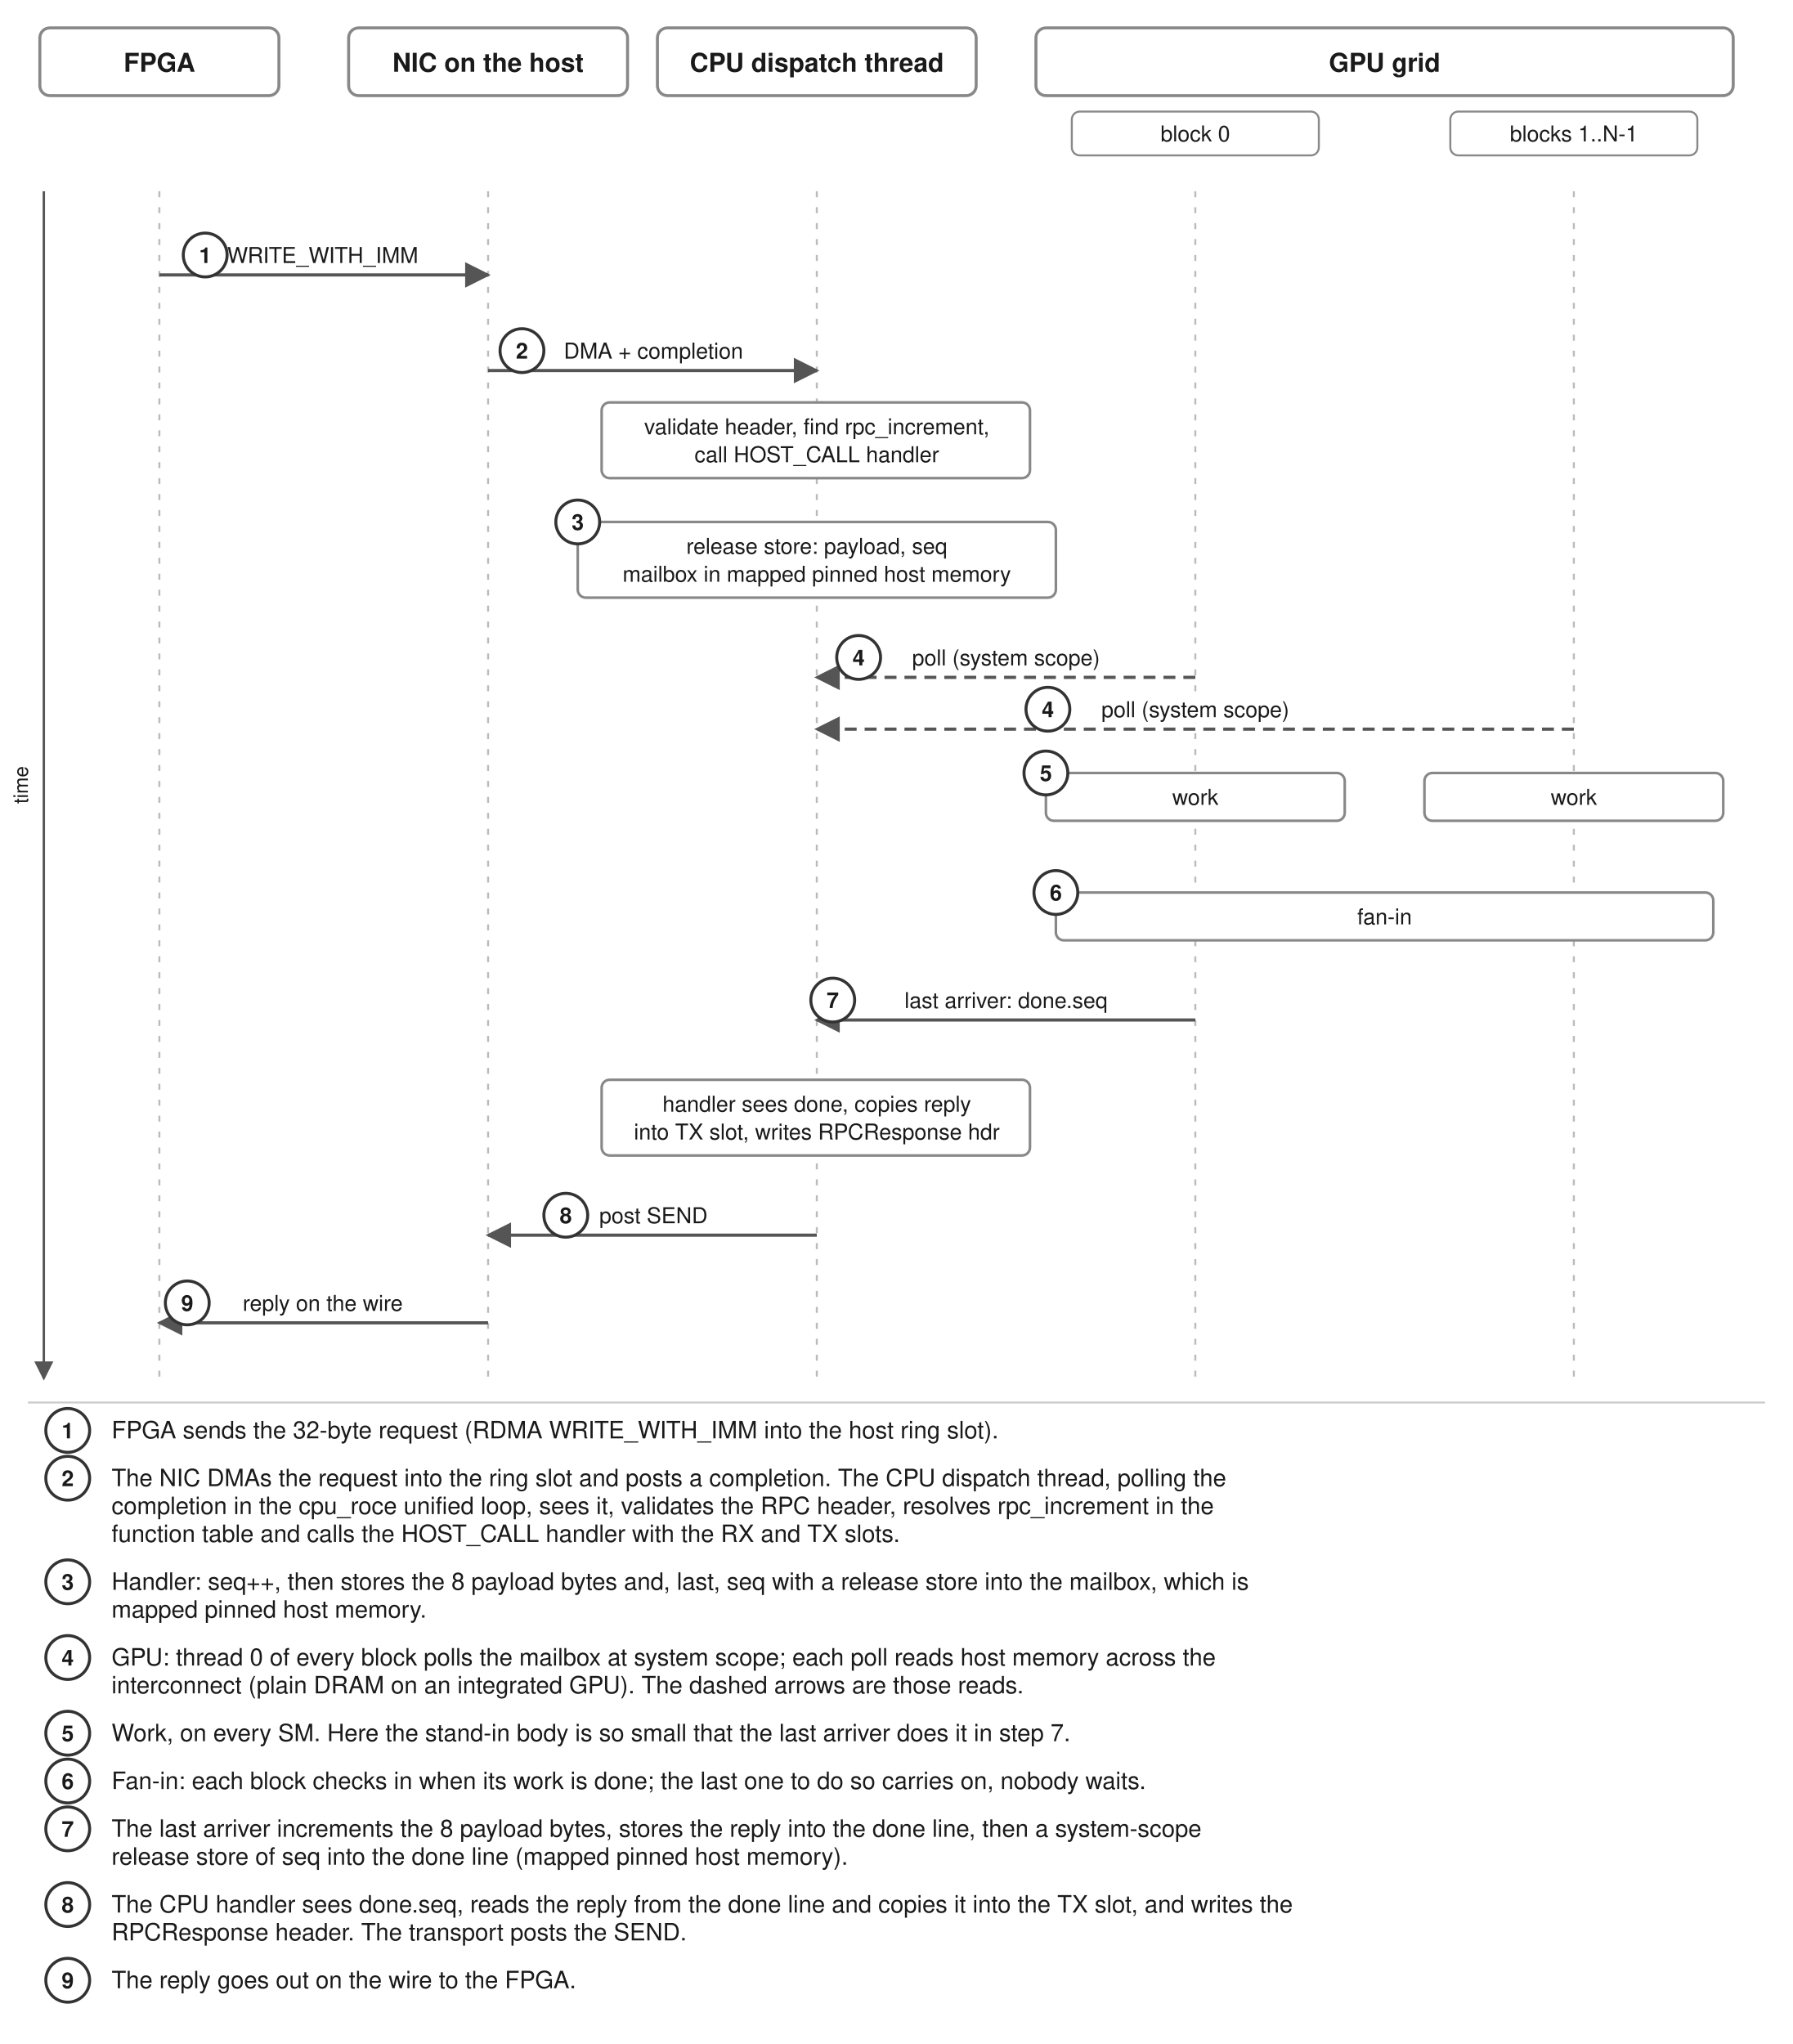
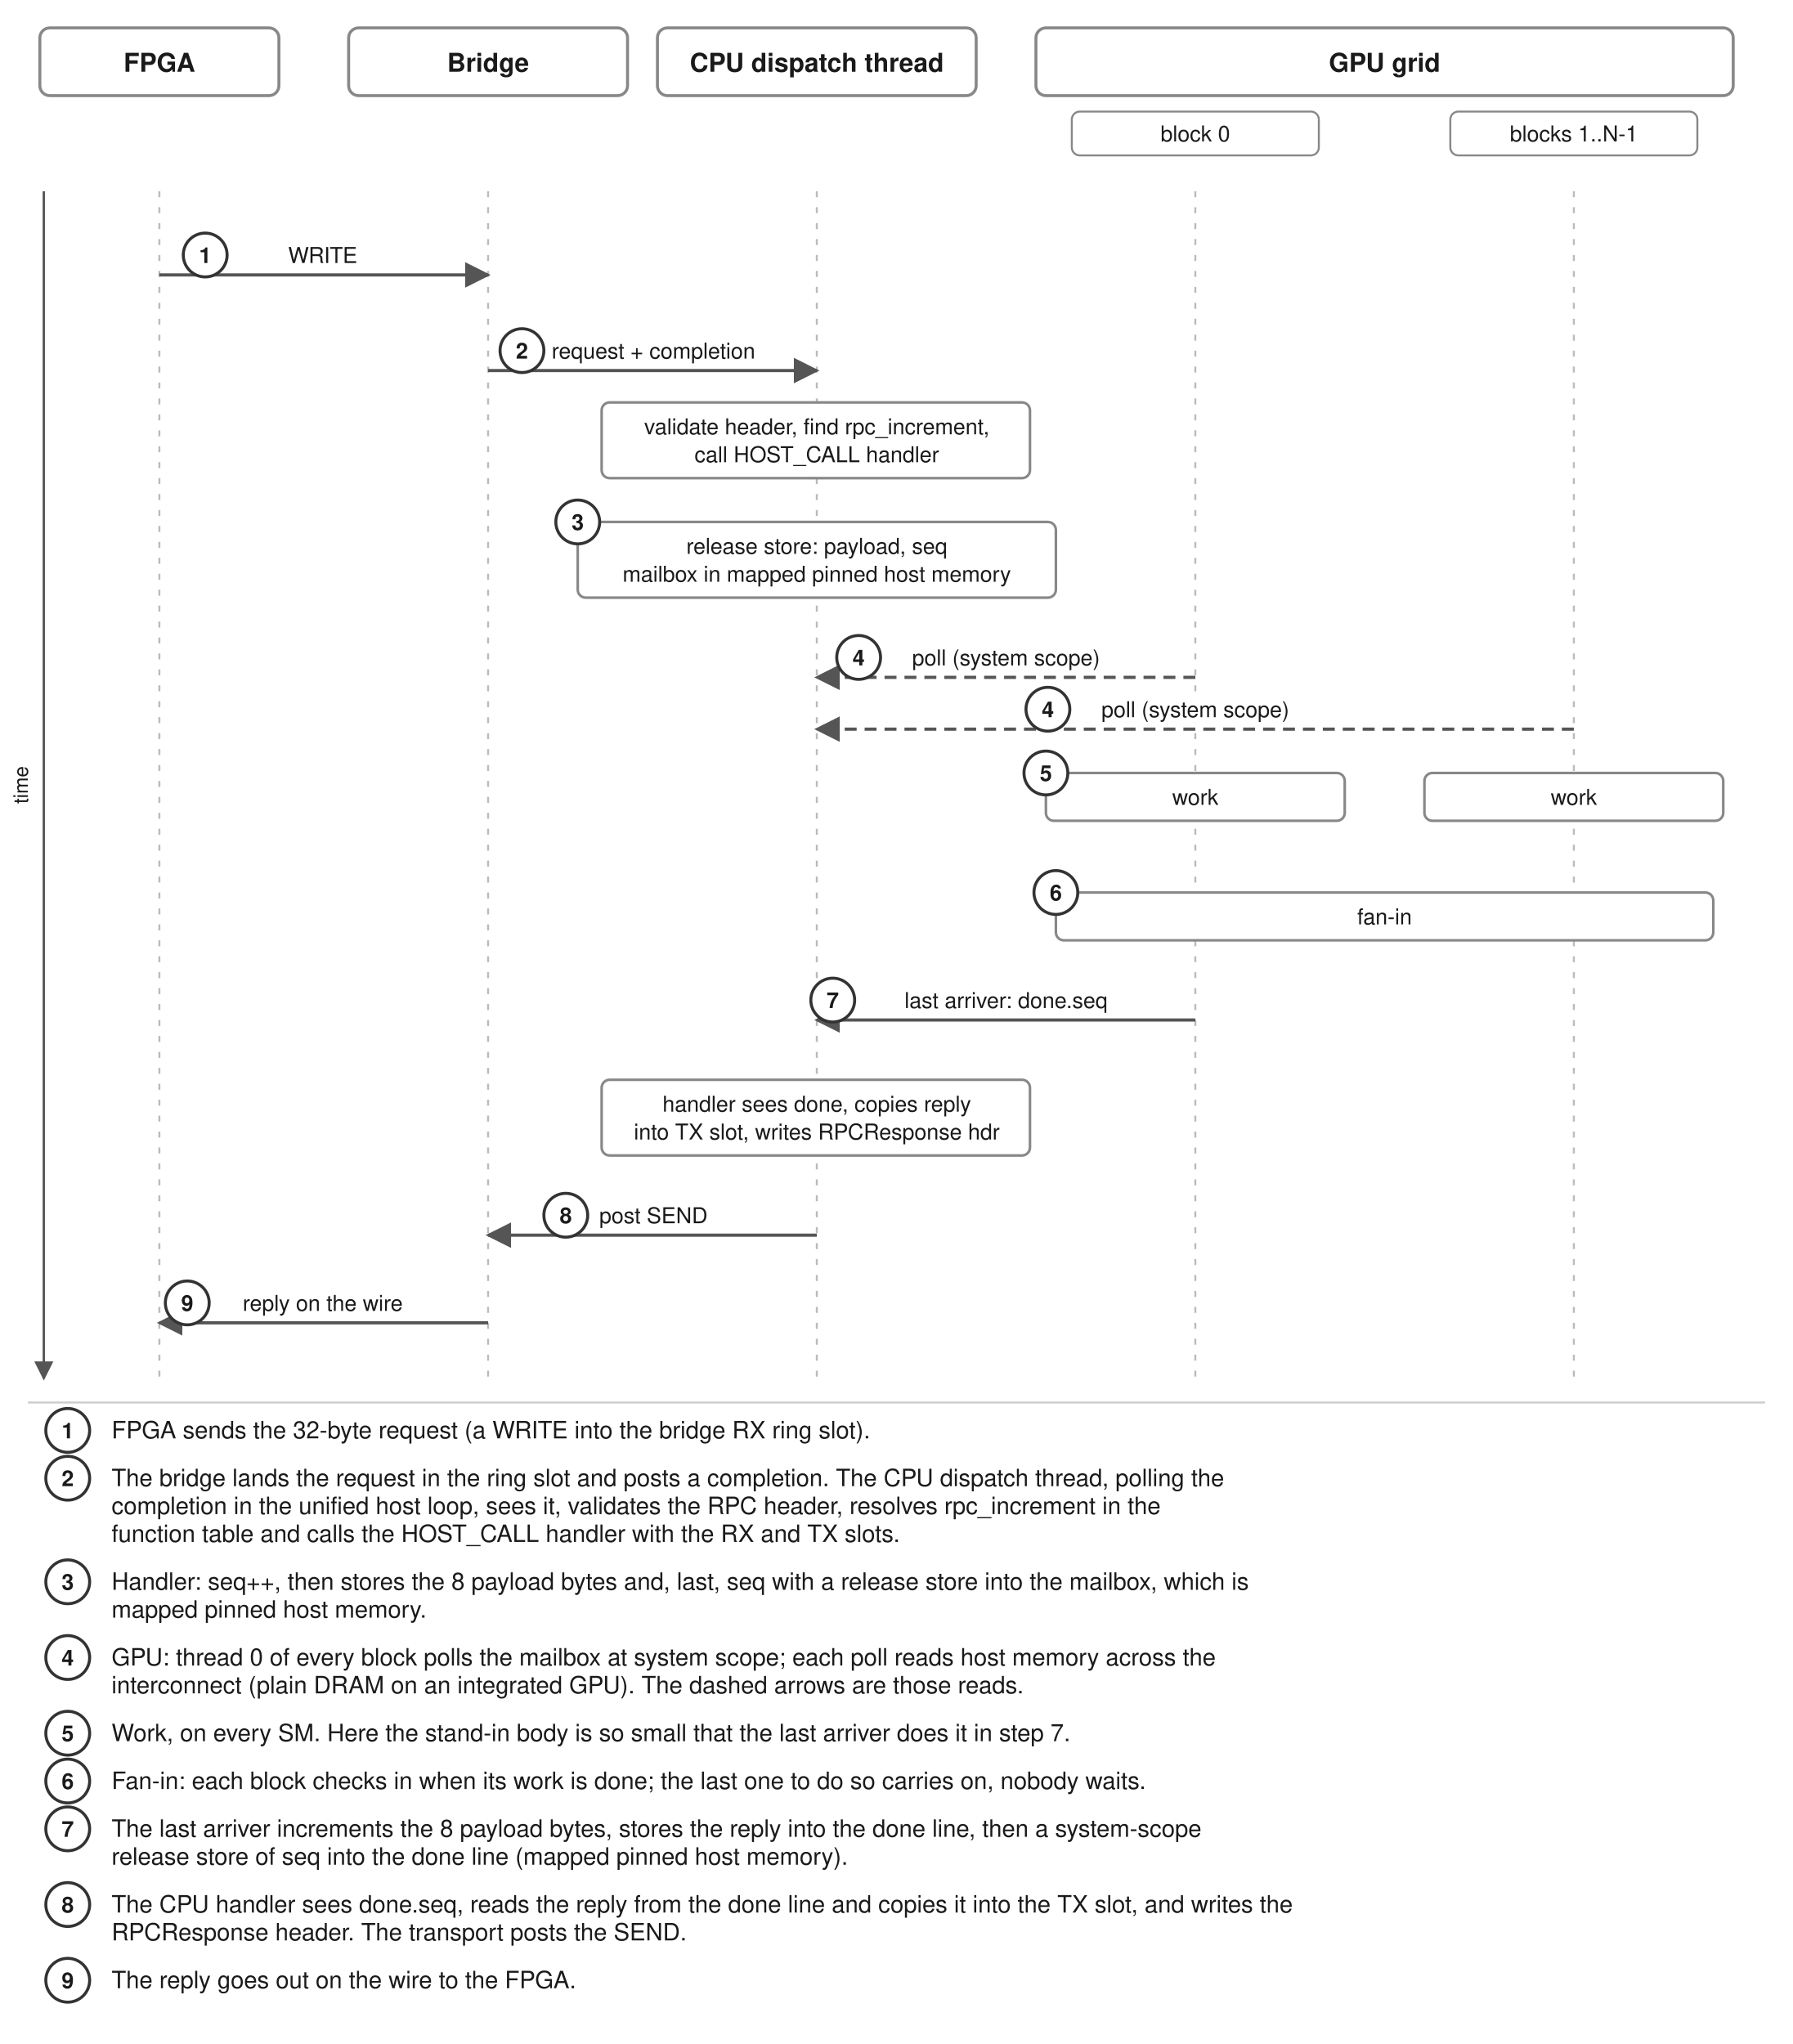
<svg xmlns="http://www.w3.org/2000/svg" viewBox="0 0 900 1026" width="900" height="1026" font-family="-apple-system, Segoe UI, Helvetica, Arial, sans-serif" role="img" aria-label="gpu_grid_dispatch: pinned notify, all blocks poll">
  <defs>
    <marker id="ah" viewBox="0 0 10 10" refX="9" refY="5" markerWidth="8" markerHeight="8" orient="auto">
      <path d="M0,0 L10,5 L0,10 z" fill="#555" />
    </marker>
  </defs>
  <rect width="900" height="1026" fill="#fff" />
  <line x1="80" y1="96" x2="80" y2="692" stroke="#bbb" stroke-width="1" stroke-dasharray="3 5" />
  <line x1="245" y1="96" x2="245" y2="692" stroke="#bbb" stroke-width="1" stroke-dasharray="3 5" />
  <line x1="410" y1="96" x2="410" y2="692" stroke="#bbb" stroke-width="1" stroke-dasharray="3 5" />
  <line x1="600" y1="96" x2="600" y2="692" stroke="#bbb" stroke-width="1" stroke-dasharray="3 5" />
  <line x1="790" y1="96" x2="790" y2="692" stroke="#bbb" stroke-width="1" stroke-dasharray="3 5" />
  <line x1="22" y1="96" x2="22" y2="692" stroke="#555" stroke-width="1.2" marker-end="url(#ah)" />
  <text transform="translate(14,394) rotate(-90)" text-anchor="middle" font-size="10" fill="#1a1a1a">time</text>
  <rect x="20" y="14" width="120" height="34" rx="5" fill="#fff" stroke="#888" stroke-width="1.5" />
  <text x="80" y="36" text-anchor="middle" font-size="13" font-weight="bold" fill="#1a1a1a">FPGA</text>
  <rect x="175" y="14" width="140" height="34" rx="5" fill="#fff" stroke="#888" stroke-width="1.5" />
-   <text x="245" y="36" text-anchor="middle" font-size="13" font-weight="bold" fill="#1a1a1a">NIC on the host</text>
+   <text x="245" y="36" text-anchor="middle" font-size="13" font-weight="bold" fill="#1a1a1a">Bridge</text>
  <rect x="330" y="14" width="160" height="34" rx="5" fill="#fff" stroke="#888" stroke-width="1.5" />
  <text x="410" y="36" text-anchor="middle" font-size="13" font-weight="bold" fill="#1a1a1a">CPU dispatch thread</text>
  <rect x="520" y="14" width="350" height="34" rx="5" fill="#fff" stroke="#888" stroke-width="1.5" />
  <text x="695" y="36" text-anchor="middle" font-size="13" font-weight="bold" fill="#1a1a1a">GPU grid</text>
  <rect x="538" y="56" width="124" height="22" rx="4" fill="#fff" stroke="#888" />
  <text x="600" y="71" text-anchor="middle" font-size="11" fill="#1a1a1a">block 0</text>
  <rect x="728" y="56" width="124" height="22" rx="4" fill="#fff" stroke="#888" />
  <text x="790" y="71" text-anchor="middle" font-size="11" fill="#1a1a1a">blocks 1..N-1</text>
  <line x1="80" y1="138" x2="245" y2="138" stroke="#555" stroke-width="1.6" marker-end="url(#ah)" />
  <rect x="118" y="121" width="89" height="14" fill="#fff" />
-   <text x="162" y="132" text-anchor="middle" font-size="11" fill="#1a1a1a">WRITE_WITH_IMM</text>
+   <text x="162" y="132" text-anchor="middle" font-size="11" fill="#1a1a1a">WRITE</text>
  <circle cx="103" cy="128" r="11" fill="#fff" stroke="#333" stroke-width="1.5" />
  <text x="103" y="132" text-anchor="middle" font-size="11" font-weight="bold" fill="#1a1a1a">1</text>
  <line x1="245" y1="186" x2="410" y2="186" stroke="#555" stroke-width="1.6" marker-end="url(#ah)" />
  <rect x="277" y="169" width="102" height="14" fill="#fff" />
-   <text x="328" y="180" text-anchor="middle" font-size="11" fill="#1a1a1a">DMA + completion</text>
+   <text x="328" y="180" text-anchor="middle" font-size="11" fill="#1a1a1a">request + completion</text>
  <circle cx="262" cy="176" r="11" fill="#fff" stroke="#333" stroke-width="1.5" />
  <text x="262" y="180" text-anchor="middle" font-size="11" font-weight="bold" fill="#1a1a1a">2</text>
  <rect x="302" y="202" width="215" height="38" rx="4" fill="#fff" stroke="#888" stroke-width="1.3" />
  <text x="410" y="218" text-anchor="middle" font-size="11" fill="#1a1a1a">validate header, find rpc_increment,</text>
  <text x="410" y="232" text-anchor="middle" font-size="11" fill="#1a1a1a">call HOST_CALL handler</text>
  <rect x="290" y="262" width="240" height="38" rx="4" fill="#fff" stroke="#888" stroke-width="1.3" />
  <text x="410" y="278" text-anchor="middle" font-size="11" fill="#1a1a1a">release store: payload, seq</text>
  <text x="410" y="292" text-anchor="middle" font-size="11" fill="#1a1a1a">mailbox in mapped pinned host memory</text>
  <circle cx="290" cy="262" r="11" fill="#fff" stroke="#333" stroke-width="1.5" />
  <text x="290" y="266" text-anchor="middle" font-size="11" font-weight="bold" fill="#1a1a1a">3</text>
  <line x1="600" y1="340" x2="410" y2="340" stroke="#555" stroke-width="1.6" stroke-dasharray="6 4" marker-end="url(#ah)" />
  <rect x="445" y="323" width="120" height="14" fill="#fff" />
  <text x="505" y="334" text-anchor="middle" font-size="11" fill="#1a1a1a">poll (system scope)</text>
  <circle cx="431" cy="330" r="11" fill="#fff" stroke="#333" stroke-width="1.5" />
  <text x="431" y="334" text-anchor="middle" font-size="11" font-weight="bold" fill="#1a1a1a">4</text>
  <line x1="790" y1="366" x2="410" y2="366" stroke="#555" stroke-width="1.6" stroke-dasharray="6 4" marker-end="url(#ah)" />
  <rect x="540" y="349" width="120" height="14" fill="#fff" />
  <text x="600" y="360" text-anchor="middle" font-size="11" fill="#1a1a1a">poll (system scope)</text>
  <circle cx="526" cy="356" r="11" fill="#fff" stroke="#333" stroke-width="1.5" />
  <text x="526" y="360" text-anchor="middle" font-size="11" font-weight="bold" fill="#1a1a1a">4</text>
  <rect x="525" y="388" width="150" height="24" rx="4" fill="#fff" stroke="#888" stroke-width="1.3" />
  <text x="600" y="404" text-anchor="middle" font-size="11" fill="#1a1a1a">work</text>
  <circle cx="525" cy="388" r="11" fill="#fff" stroke="#333" stroke-width="1.5" />
  <text x="525" y="392" text-anchor="middle" font-size="11" font-weight="bold" fill="#1a1a1a">5</text>
  <rect x="715" y="388" width="150" height="24" rx="4" fill="#fff" stroke="#888" stroke-width="1.3" />
  <text x="790" y="404" text-anchor="middle" font-size="11" fill="#1a1a1a">work</text>
  <rect x="530" y="448" width="330" height="24" rx="4" fill="#fff" stroke="#888" stroke-width="1.3" />
  <text x="695" y="464" text-anchor="middle" font-size="11" fill="#1a1a1a">fan-in</text>
  <circle cx="530" cy="448" r="11" fill="#fff" stroke="#333" stroke-width="1.5" />
  <text x="530" y="452" text-anchor="middle" font-size="11" font-weight="bold" fill="#1a1a1a">6</text>
  <line x1="600" y1="512" x2="410" y2="512" stroke="#555" stroke-width="1.6" marker-end="url(#ah)" />
  <rect x="433" y="495" width="144" height="14" fill="#fff" />
  <text x="505" y="506" text-anchor="middle" font-size="11" fill="#1a1a1a">last arriver: done.seq</text>
  <circle cx="418" cy="502" r="11" fill="#fff" stroke="#333" stroke-width="1.5" />
  <text x="418" y="506" text-anchor="middle" font-size="11" font-weight="bold" fill="#1a1a1a">7</text>
  <rect x="302" y="542" width="215" height="38" rx="4" fill="#fff" stroke="#888" stroke-width="1.3" />
  <text x="410" y="558" text-anchor="middle" font-size="11" fill="#1a1a1a">handler sees done, copies reply</text>
  <text x="410" y="572" text-anchor="middle" font-size="11" fill="#1a1a1a">into TX slot, writes RPCResponse hdr</text>
  <line x1="410" y1="620" x2="245" y2="620" stroke="#555" stroke-width="1.6" marker-end="url(#ah)" />
  <rect x="298" y="603" width="59" height="14" fill="#fff" />
  <text x="328" y="614" text-anchor="middle" font-size="11" fill="#1a1a1a">post SEND</text>
  <circle cx="284" cy="610" r="11" fill="#fff" stroke="#333" stroke-width="1.5" />
  <text x="284" y="614" text-anchor="middle" font-size="11" font-weight="bold" fill="#1a1a1a">8</text>
  <line x1="245" y1="664" x2="80" y2="664" stroke="#555" stroke-width="1.6" marker-end="url(#ah)" />
  <rect x="109" y="647" width="108" height="14" fill="#fff" />
  <text x="162" y="658" text-anchor="middle" font-size="11" fill="#1a1a1a">reply on the wire</text>
  <circle cx="94" cy="654" r="11" fill="#fff" stroke="#333" stroke-width="1.5" />
  <text x="94" y="658" text-anchor="middle" font-size="11" font-weight="bold" fill="#1a1a1a">9</text>
  <line x1="14" y1="704" x2="886" y2="704" stroke="#ccc" />
  <circle cx="34" cy="718" r="11" fill="#fff" stroke="#333" stroke-width="1.5" />
  <text x="34" y="722" text-anchor="middle" font-size="11" font-weight="bold" fill="#1a1a1a">1</text>
-   <text x="56" y="722" font-size="12" fill="#1a1a1a">FPGA sends the 32-byte request (RDMA WRITE_WITH_IMM into the host ring slot).</text>
+   <text x="56" y="722" font-size="12" fill="#1a1a1a">FPGA sends the 32-byte request (a WRITE into the bridge RX ring slot).</text>
  <circle cx="34" cy="742" r="11" fill="#fff" stroke="#333" stroke-width="1.5" />
  <text x="34" y="746" text-anchor="middle" font-size="11" font-weight="bold" fill="#1a1a1a">2</text>
-   <text x="56" y="746" font-size="12" fill="#1a1a1a">The NIC DMAs the request into the ring slot and posts a completion. The CPU dispatch thread, polling the</text>
-   <text x="56" y="760" font-size="12" fill="#1a1a1a">completion in the cpu_roce unified loop, sees it, validates the RPC header, resolves rpc_increment in the</text>
+   <text x="56" y="746" font-size="12" fill="#1a1a1a">The bridge lands the request in the ring slot and posts a completion. The CPU dispatch thread, polling the</text>
+   <text x="56" y="760" font-size="12" fill="#1a1a1a">completion in the unified host loop, sees it, validates the RPC header, resolves rpc_increment in the</text>
  <text x="56" y="774" font-size="12" fill="#1a1a1a">function table and calls the HOST_CALL handler with the RX and TX slots.</text>
  <circle cx="34" cy="794" r="11" fill="#fff" stroke="#333" stroke-width="1.5" />
  <text x="34" y="798" text-anchor="middle" font-size="11" font-weight="bold" fill="#1a1a1a">3</text>
  <text x="56" y="798" font-size="12" fill="#1a1a1a">Handler: seq++, then stores the 8 payload bytes and, last, seq with a release store into the mailbox, which is</text>
  <text x="56" y="812" font-size="12" fill="#1a1a1a">mapped pinned host memory.</text>
  <circle cx="34" cy="832" r="11" fill="#fff" stroke="#333" stroke-width="1.5" />
  <text x="34" y="836" text-anchor="middle" font-size="11" font-weight="bold" fill="#1a1a1a">4</text>
  <text x="56" y="836" font-size="12" fill="#1a1a1a">GPU: thread 0 of every block polls the mailbox at system scope; each poll reads host memory across the</text>
  <text x="56" y="850" font-size="12" fill="#1a1a1a">interconnect (plain DRAM on an integrated GPU). The dashed arrows are those reads.</text>
  <circle cx="34" cy="870" r="11" fill="#fff" stroke="#333" stroke-width="1.5" />
  <text x="34" y="874" text-anchor="middle" font-size="11" font-weight="bold" fill="#1a1a1a">5</text>
  <text x="56" y="874" font-size="12" fill="#1a1a1a">Work, on every SM. Here the stand-in body is so small that the last arriver does it in step 7.</text>
  <circle cx="34" cy="894" r="11" fill="#fff" stroke="#333" stroke-width="1.5" />
  <text x="34" y="898" text-anchor="middle" font-size="11" font-weight="bold" fill="#1a1a1a">6</text>
  <text x="56" y="898" font-size="12" fill="#1a1a1a">Fan-in: each block checks in when its work is done; the last one to do so carries on, nobody waits.</text>
  <circle cx="34" cy="918" r="11" fill="#fff" stroke="#333" stroke-width="1.5" />
  <text x="34" y="922" text-anchor="middle" font-size="11" font-weight="bold" fill="#1a1a1a">7</text>
  <text x="56" y="922" font-size="12" fill="#1a1a1a">The last arriver increments the 8 payload bytes, stores the reply into the done line, then a system-scope</text>
  <text x="56" y="936" font-size="12" fill="#1a1a1a">release store of seq into the done line (mapped pinned host memory).</text>
  <circle cx="34" cy="956" r="11" fill="#fff" stroke="#333" stroke-width="1.5" />
  <text x="34" y="960" text-anchor="middle" font-size="11" font-weight="bold" fill="#1a1a1a">8</text>
  <text x="56" y="960" font-size="12" fill="#1a1a1a">The CPU handler sees done.seq, reads the reply from the done line and copies it into the TX slot, and writes the</text>
  <text x="56" y="974" font-size="12" fill="#1a1a1a">RPCResponse header. The transport posts the SEND.</text>
  <circle cx="34" cy="994" r="11" fill="#fff" stroke="#333" stroke-width="1.5" />
  <text x="34" y="998" text-anchor="middle" font-size="11" font-weight="bold" fill="#1a1a1a">9</text>
  <text x="56" y="998" font-size="12" fill="#1a1a1a">The reply goes out on the wire to the FPGA.</text>
</svg>
